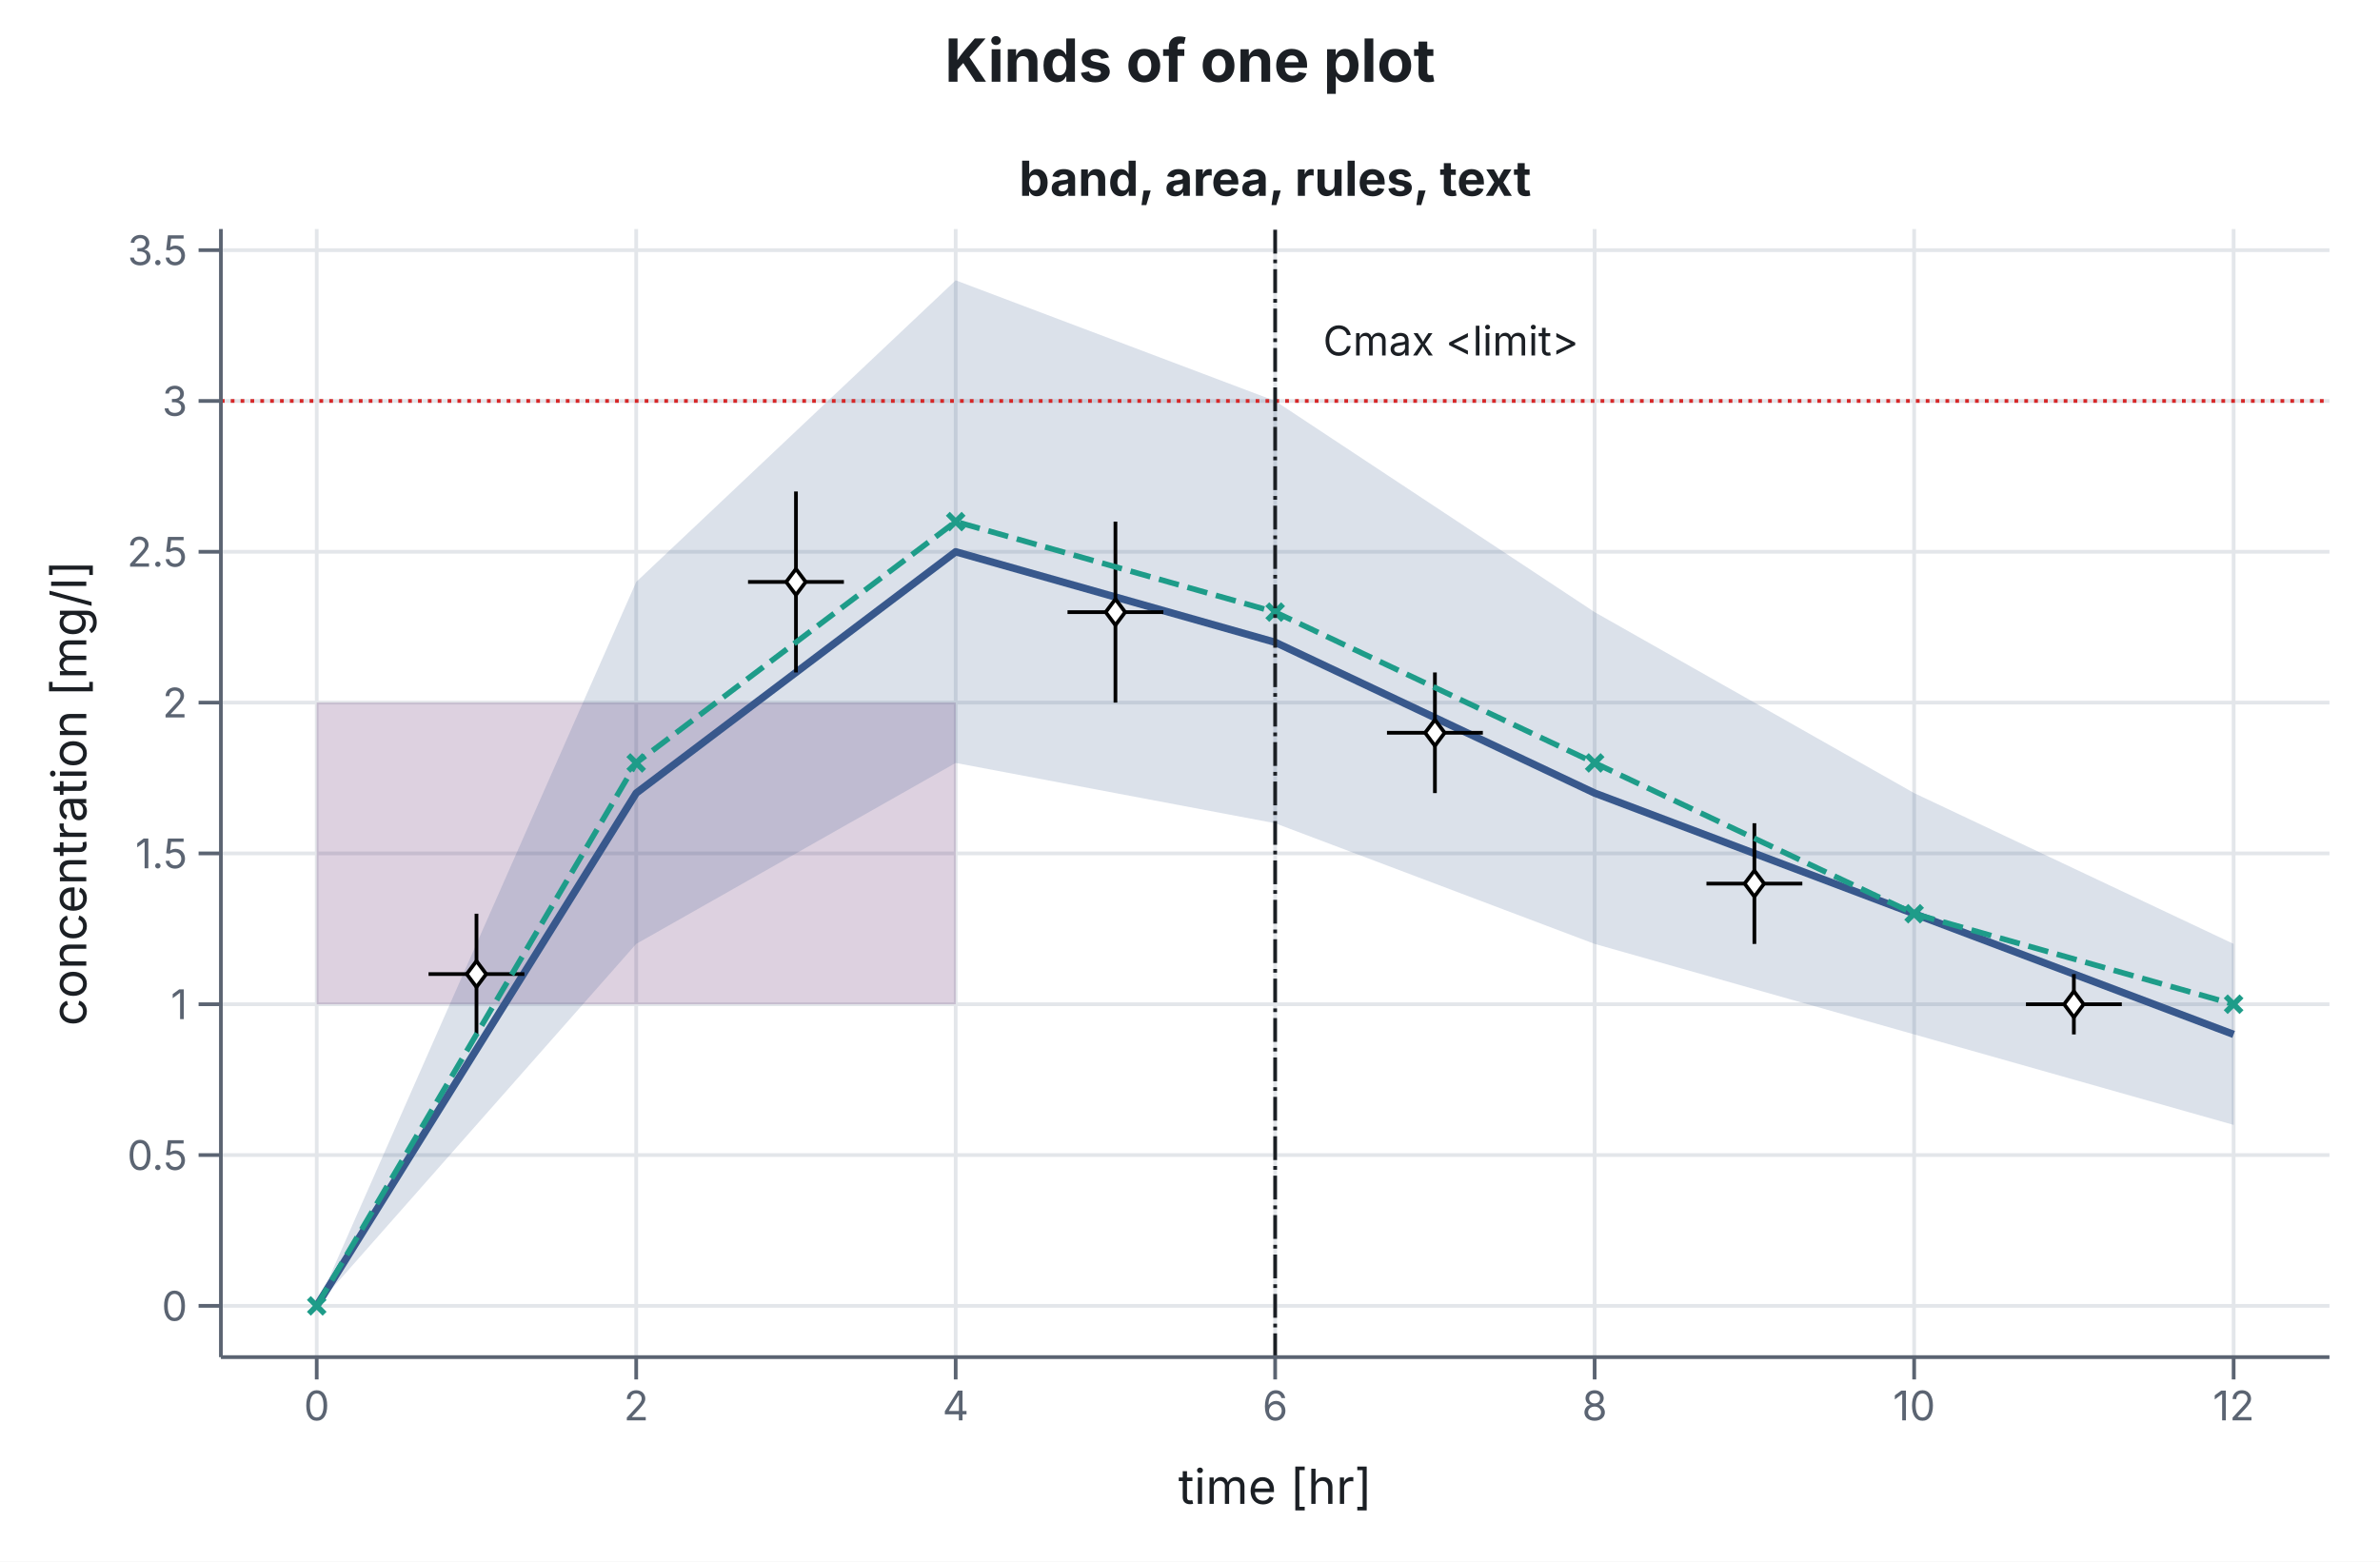
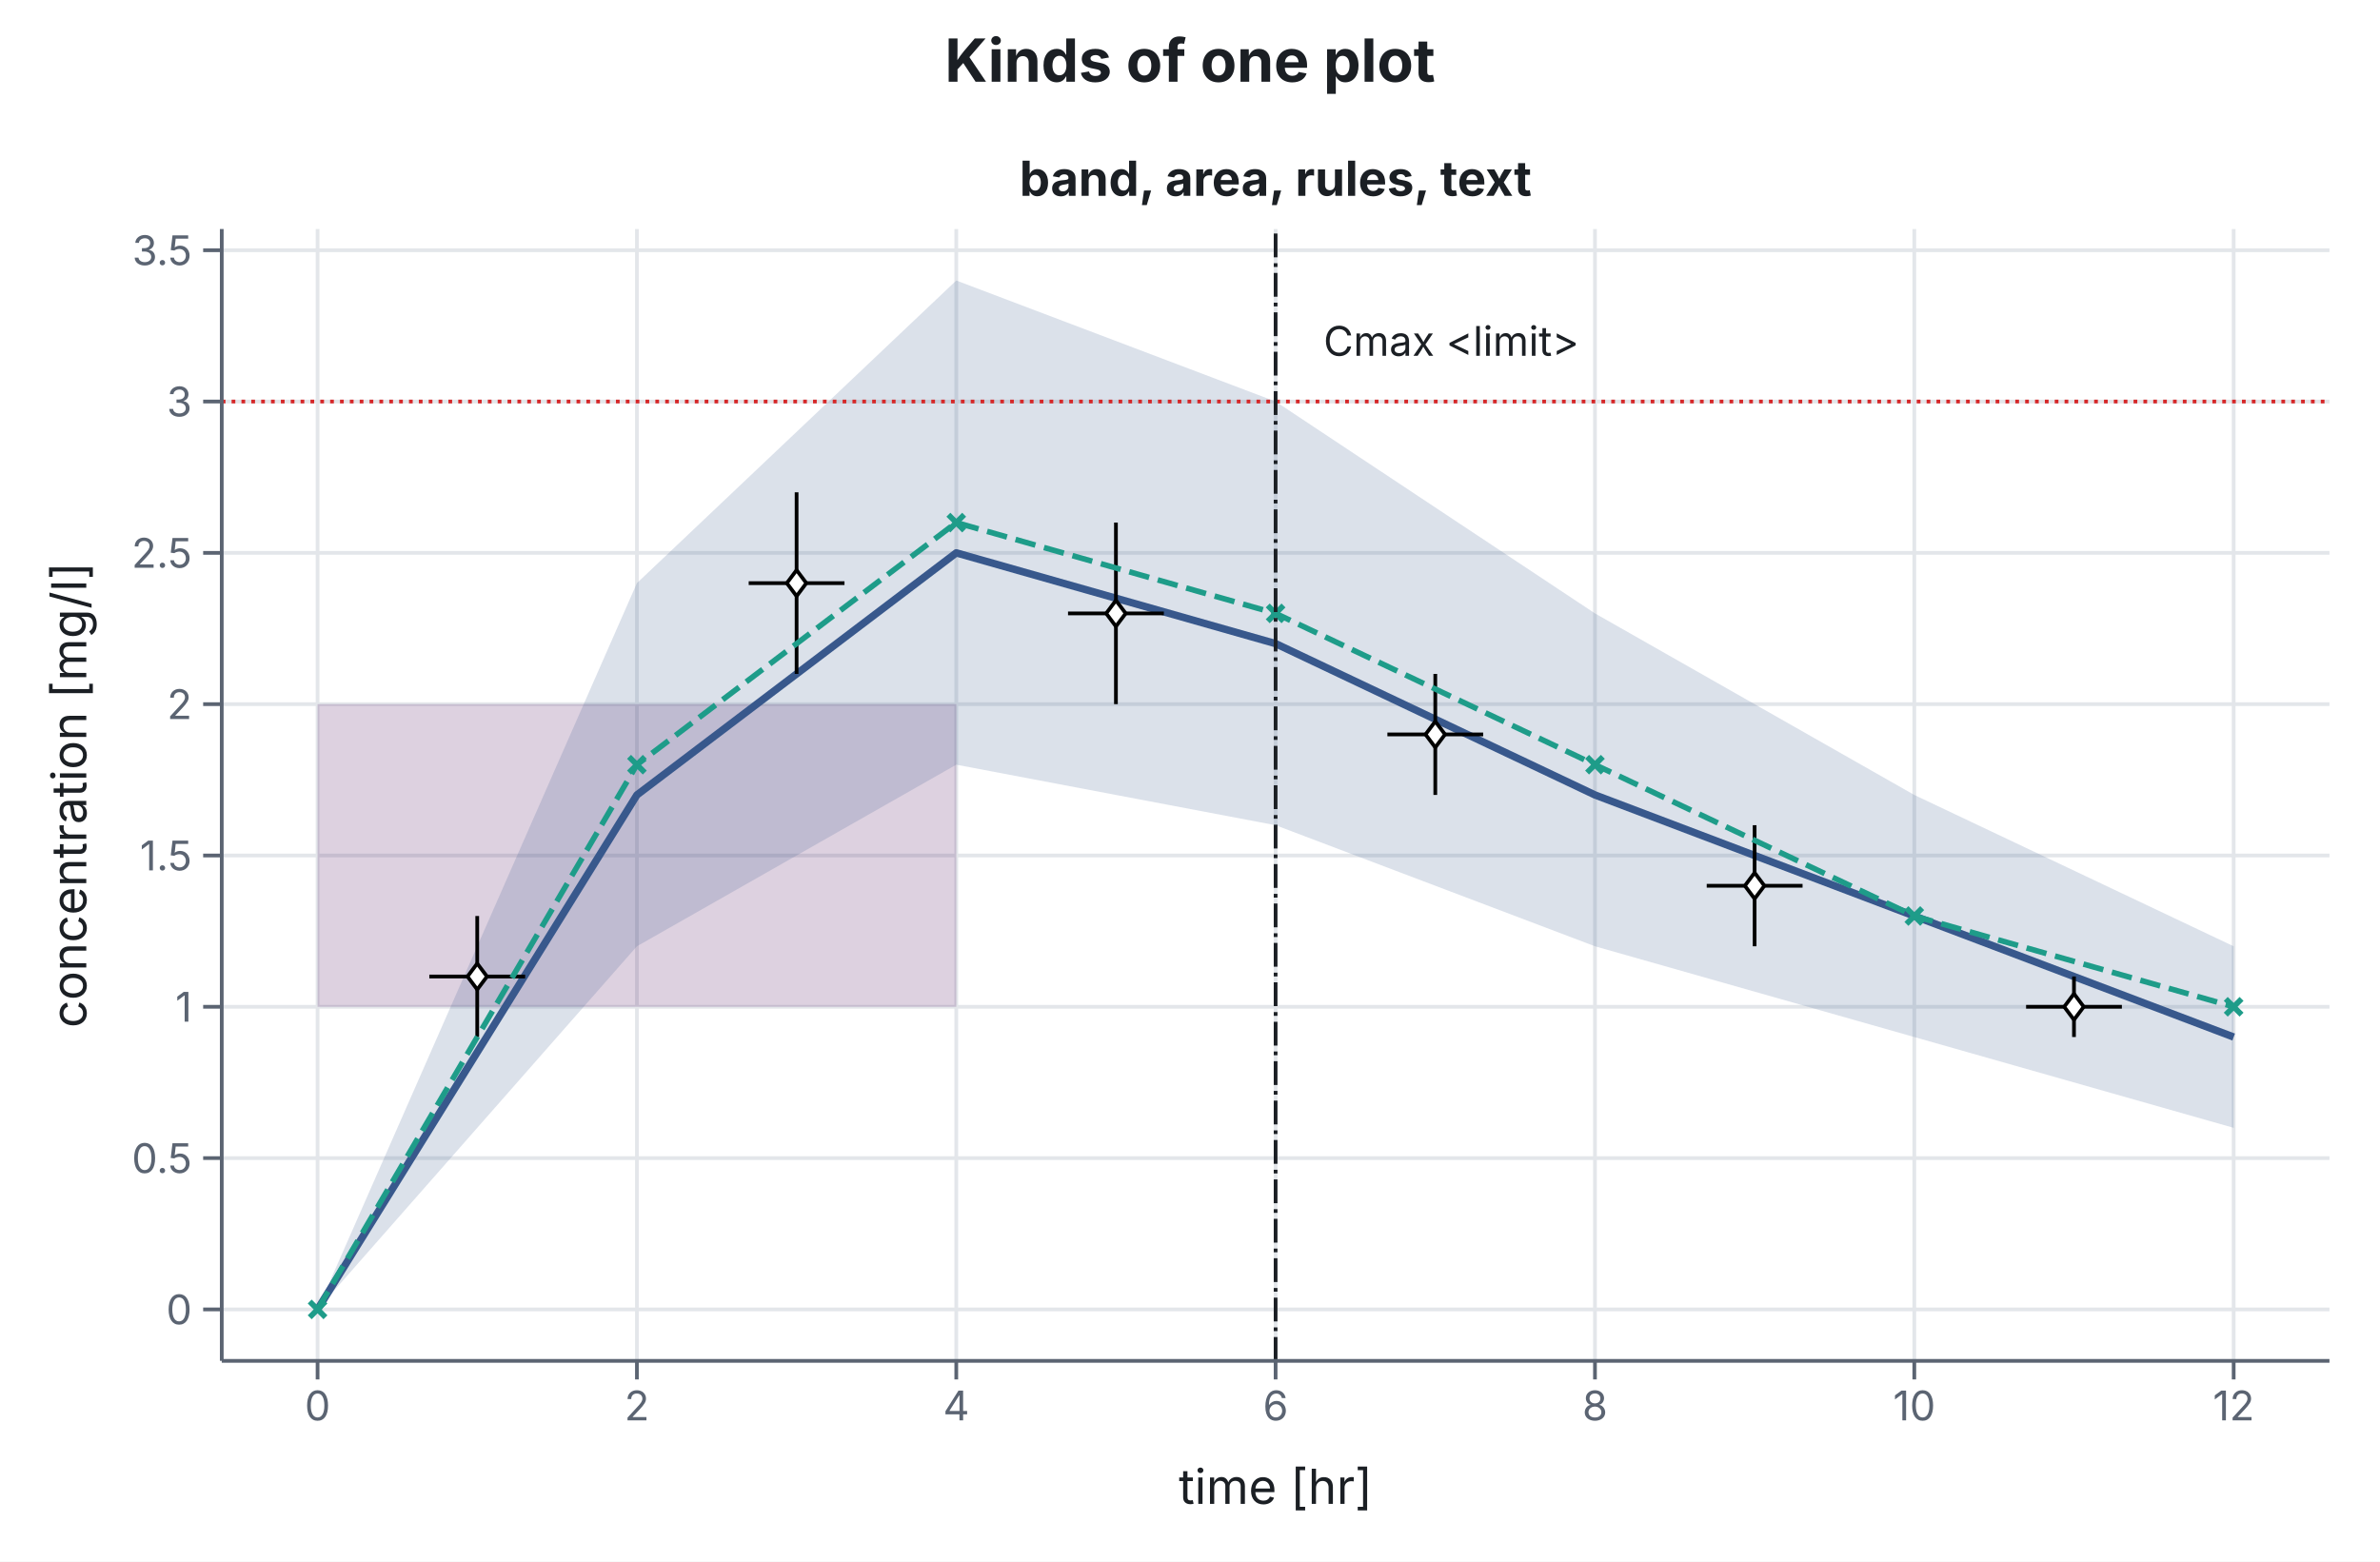
<svg xmlns="http://www.w3.org/2000/svg" width="640" height="420" viewBox="0 0 640 420" class="sbmlsim-figure" role="img" font-family="Inter, -apple-system, BlinkMacSystemFont, 'Segoe UI', Roboto, Helvetica, Arial, sans-serif">
  <defs>
-     <clipPath id="sbmlsim-0950194d0e8f-p0-clip-0">
-       <rect x="59.4" y="29.6" width="567.01" height="303.4" />
+     <clipPath id="sbmlsim-4f05d22a0613-p0-clip-0">
+       <rect x="59.63" y="29.6" width="566.77" height="304.4" />
    </clipPath>
  </defs>
  <g class="charton-background">
    <rect x="0" y="0" width="640" height="420" fill="#ffffff" />
  </g>
  <g class="sbmlsim-figure-title">
    <text x="320" y="16" font-size="16" font-weight="bold" text-anchor="middle" dominant-baseline="middle" fill="#1b1f24">Kinds of one plot</text>
  </g>
  <g class="sbmlsim-plot" data-plot="p" transform="translate(0 32)">
    <g class="charton-title">
-       <text x="342.9" y="15.8" font-size="13" fill="#1b1f24" text-anchor="middle" dominant-baseline="middle" font-weight="bold">band, area, rules, text</text>
+       <text x="343.02" y="15.8" font-size="13" fill="#1b1f24" text-anchor="middle" dominant-baseline="middle" font-weight="bold">band, area, rules, text</text>
    </g>
    <g class="charton-grid" stroke="#e3e6ea" stroke-width="1">
-       <line x1="85.17" y1="29.6" x2="85.17" y2="333" />
-       <line x1="171.08" y1="29.6" x2="171.08" y2="333" />
-       <line x1="256.99" y1="29.6" x2="256.99" y2="333" />
-       <line x1="342.9" y1="29.6" x2="342.9" y2="333" />
-       <line x1="428.81" y1="29.6" x2="428.81" y2="333" />
-       <line x1="514.73" y1="29.6" x2="514.73" y2="333" />
-       <line x1="600.64" y1="29.6" x2="600.64" y2="333" />
-       <line x1="59.4" y1="319.21" x2="626.41" y2="319.21" />
-       <line x1="59.4" y1="278.65" x2="626.41" y2="278.65" />
-       <line x1="59.4" y1="238.09" x2="626.41" y2="238.09" />
-       <line x1="59.4" y1="197.52" x2="626.41" y2="197.52" />
-       <line x1="59.4" y1="156.96" x2="626.41" y2="156.96" />
-       <line x1="59.4" y1="116.4" x2="626.41" y2="116.4" />
-       <line x1="59.4" y1="75.84" x2="626.41" y2="75.84" />
-       <line x1="59.4" y1="35.28" x2="626.41" y2="35.28" />
+       <line x1="85.4" y1="29.6" x2="85.4" y2="334" />
+       <line x1="171.27" y1="29.6" x2="171.27" y2="334" />
+       <line x1="257.15" y1="29.6" x2="257.15" y2="334" />
+       <line x1="343.02" y1="29.6" x2="343.02" y2="334" />
+       <line x1="428.9" y1="29.6" x2="428.9" y2="334" />
+       <line x1="514.77" y1="29.6" x2="514.77" y2="334" />
+       <line x1="600.65" y1="29.6" x2="600.65" y2="334" />
+       <line x1="59.63" y1="320.16" x2="626.41" y2="320.16" />
+       <line x1="59.63" y1="279.47" x2="626.41" y2="279.47" />
+       <line x1="59.63" y1="238.77" x2="626.41" y2="238.77" />
+       <line x1="59.63" y1="198.08" x2="626.41" y2="198.08" />
+       <line x1="59.63" y1="157.38" x2="626.41" y2="157.38" />
+       <line x1="59.63" y1="116.69" x2="626.41" y2="116.69" />
+       <line x1="59.63" y1="75.99" x2="626.41" y2="75.99" />
+       <line x1="59.63" y1="35.3" x2="626.41" y2="35.3" />
    </g>
-     <g class="charton-plot" clip-path="url(#sbmlsim-0950194d0e8f-p0-clip-0)">
+     <g class="charton-plot" clip-path="url(#sbmlsim-4f05d22a0613-p0-clip-0)">
      <g class="sbmlsim-element sbmlsim-area" data-element="area" data-legend="area">
        <g class="charton-mark charton-mark-polygon">
-           <path d="M85.17 156.96L256.99 156.96L256.99 238.09L85.17 238.09Z" fill="#440154" opacity="0.18" />
+           <path d="M85.4 157.38L257.15 157.38L257.15 238.77L85.4 238.77Z" fill="#440154" opacity="0.18" />
        </g>
      </g>
      <g class="sbmlsim-element sbmlsim-band" data-element="band" data-legend="band">
        <g class="charton-mark charton-mark-polygon">
-           <path d="M85.17 319.21L171.08 124.51L256.99 43.39L342.9 75.84L428.81 132.63L514.73 181.3L600.64 221.86L600.64 270.54L514.73 246.2L428.81 221.86L342.9 189.41L256.99 173.19L171.08 221.86L85.17 319.21Z" fill="#38588c" opacity="0.18" />
+           <path d="M85.4 320.16L171.27 124.83L257.15 43.44L343.02 75.99L428.9 132.97L514.77 181.8L600.65 222.5L600.65 271.33L514.77 246.91L428.9 222.5L343.02 189.94L257.15 173.66L171.27 222.5L85.4 320.16Z" fill="#38588c" opacity="0.18" />
        </g>
        <g class="charton-mark charton-mark-path">
-           <path d="M85.17 319.21L171.08 181.3L256.99 116.4L342.9 140.74L428.81 181.3L514.73 213.75L600.64 246.2" fill="none" stroke="#38588c" stroke-width="2" stroke-linejoin="round" />
+           <path d="M85.4 320.16L171.27 181.8L257.15 116.69L343.02 141.1L428.9 181.8L514.77 214.36L600.65 246.91" fill="none" stroke="#38588c" stroke-width="2" stroke-linejoin="round" />
        </g>
      </g>
      <g class="sbmlsim-element sbmlsim-curve" data-element="data" data-legend="data">
        <g class="charton-mark charton-mark-path">
-           <path d="M115.24 229.97L141.01 229.97M201.15 124.51L226.93 124.51M287.06 132.63L312.84 132.63M372.97 165.08L398.75 165.08M458.88 205.64L484.66 205.64M544.79 238.09L570.57 238.09" fill="none" stroke="#000000" stroke-width="1" stroke-linejoin="round" />
+           <path d="M115.45 230.63L141.22 230.63M201.33 124.83L227.09 124.83M287.2 132.97L312.97 132.97M373.08 165.52L398.84 165.52M458.95 206.22L484.72 206.22M544.83 238.77L570.59 238.77" fill="none" stroke="#000000" stroke-width="1" stroke-linejoin="round" />
        </g>
        <g class="charton-mark charton-mark-path">
-           <path d="M128.13 246.2L128.13 213.75M214.04 148.85L214.04 100.18M299.95 156.96L299.95 108.29M385.86 181.3L385.86 148.85M471.77 221.86L471.77 189.41M557.68 246.2L557.68 229.97" fill="none" stroke="#000000" stroke-width="1" stroke-linejoin="round" />
+           <path d="M128.33 246.91L128.33 214.36M214.21 149.24L214.21 100.41M300.08 157.38L300.08 108.55M385.96 181.8L385.96 149.24M471.83 222.5L471.83 189.94M557.71 246.91L557.71 230.63" fill="none" stroke="#000000" stroke-width="1" stroke-linejoin="round" />
        </g>
        <g class="charton-mark charton-mark-point">
-           <path d="M128.13 226.47L130.75 229.97L128.13 233.47L125.5 229.97Z" fill="#ffffff" stroke="#000000" stroke-width="1" />
-           <path d="M214.04 121.01L216.66 124.51L214.04 128.01L211.41 124.51Z" fill="#ffffff" stroke="#000000" stroke-width="1" />
-           <path d="M299.95 129.13L302.57 132.63L299.95 136.13L297.32 132.63Z" fill="#ffffff" stroke="#000000" stroke-width="1" />
-           <path d="M385.86 161.58L388.48 165.08L385.86 168.58L383.23 165.08Z" fill="#ffffff" stroke="#000000" stroke-width="1" />
-           <path d="M471.77 202.14L474.39 205.64L471.77 209.14L469.14 205.64Z" fill="#ffffff" stroke="#000000" stroke-width="1" />
-           <path d="M557.68 234.59L560.31 238.09L557.68 241.59L555.06 238.09Z" fill="#ffffff" stroke="#000000" stroke-width="1" />
+           <path d="M128.33 227.13L130.96 230.63L128.33 234.13L125.71 230.63Z" fill="#ffffff" stroke="#000000" stroke-width="1" />
+           <path d="M214.21 121.33L216.83 124.83L214.21 128.33L211.58 124.83Z" fill="#ffffff" stroke="#000000" stroke-width="1" />
+           <path d="M300.08 129.47L302.71 132.97L300.08 136.47L297.46 132.97Z" fill="#ffffff" stroke="#000000" stroke-width="1" />
+           <path d="M385.96 162.02L388.58 165.52L385.96 169.02L383.33 165.52Z" fill="#ffffff" stroke="#000000" stroke-width="1" />
+           <path d="M471.83 202.72L474.46 206.22L471.83 209.72L469.21 206.22Z" fill="#ffffff" stroke="#000000" stroke-width="1" />
+           <path d="M557.71 235.27L560.33 238.77L557.71 242.27L555.08 238.77Z" fill="#ffffff" stroke="#000000" stroke-width="1" />
        </g>
      </g>
      <g class="sbmlsim-element sbmlsim-curve" data-element="fit" data-legend="fit">
        <g class="charton-mark charton-mark-path">
-           <path d="M85.17 319.21L171.08 173.19L256.99 108.29L342.9 132.63L428.81 173.19L514.73 213.75L600.64 238.09" fill="none" stroke="#1e9c89" stroke-width="1.5" stroke-dasharray="5.55 2.4" stroke-linejoin="round" />
+           <path d="M85.4 320.16L171.27 173.66L257.15 108.55L343.02 132.97L428.9 173.66L514.77 214.36L600.65 238.77" fill="none" stroke="#1e9c89" stroke-width="1.5" stroke-dasharray="5.55 2.4" stroke-linejoin="round" />
        </g>
        <g class="charton-mark charton-mark-point">
-           <path d="M83.05 317.09L87.29 321.33M83.05 321.33L87.29 317.09" fill="none" stroke="#1e9c89" stroke-width="1.5" />
-           <path d="M168.96 171.07L173.2 175.31M168.96 175.31L173.2 171.07" fill="none" stroke="#1e9c89" stroke-width="1.5" />
-           <path d="M254.87 106.17L259.12 110.41M254.87 110.41L259.12 106.17" fill="none" stroke="#1e9c89" stroke-width="1.5" />
-           <path d="M340.78 130.5L345.03 134.75M340.78 134.75L345.03 130.5" fill="none" stroke="#1e9c89" stroke-width="1.5" />
-           <path d="M426.69 171.07L430.94 175.31M426.69 175.31L430.94 171.07" fill="none" stroke="#1e9c89" stroke-width="1.5" />
-           <path d="M512.6 211.63L516.85 215.87M512.6 215.87L516.85 211.63" fill="none" stroke="#1e9c89" stroke-width="1.5" />
-           <path d="M598.51 235.96L602.76 240.21M598.51 240.21L602.76 235.96" fill="none" stroke="#1e9c89" stroke-width="1.5" />
+           <path d="M83.28 318.04L87.52 322.28M83.28 322.28L87.52 318.04" fill="none" stroke="#1e9c89" stroke-width="1.5" />
+           <path d="M169.15 171.54L173.39 175.78M169.15 175.78L173.39 171.54" fill="none" stroke="#1e9c89" stroke-width="1.5" />
+           <path d="M255.03 106.43L259.27 110.67M255.03 110.67L259.27 106.43" fill="none" stroke="#1e9c89" stroke-width="1.5" />
+           <path d="M340.9 130.84L345.14 135.09M340.9 135.09L345.14 130.84" fill="none" stroke="#1e9c89" stroke-width="1.5" />
+           <path d="M426.78 171.54L431.02 175.78M426.78 175.78L431.02 171.54" fill="none" stroke="#1e9c89" stroke-width="1.5" />
+           <path d="M512.65 212.23L516.89 216.48M512.65 216.48L516.89 212.23" fill="none" stroke="#1e9c89" stroke-width="1.5" />
+           <path d="M598.52 236.65L602.77 240.89M598.52 240.89L602.77 236.65" fill="none" stroke="#1e9c89" stroke-width="1.5" />
        </g>
      </g>
      <g class="sbmlsim-element sbmlsim-rule" data-element="limit">
        <g class="charton-mark charton-mark-path">
-           <path d="M59.4 75.84L626.41 75.84" fill="none" stroke="#d62728" stroke-width="1" stroke-dasharray="1 1.65" stroke-linejoin="round" />
+           <path d="M59.63 75.99L626.41 75.99" fill="none" stroke="#d62728" stroke-width="1" stroke-dasharray="1 1.65" stroke-linejoin="round" />
        </g>
      </g>
      <g class="sbmlsim-element sbmlsim-rule" data-element="dose">
        <g class="charton-mark charton-mark-path">
-           <path d="M342.9 333L342.9 29.6" fill="none" stroke="#1b1f24" stroke-width="1" stroke-dasharray="6.4 1.6 1 1.6" stroke-linejoin="round" />
+           <path d="M343.02 334L343.02 29.6" fill="none" stroke="#1b1f24" stroke-width="1" stroke-dasharray="6.4 1.6 1 1.6" stroke-linejoin="round" />
        </g>
      </g>
      <g class="sbmlsim-element sbmlsim-text" data-element="note">
        <g class="charton-mark charton-mark-text">
-           <text x="355.79" y="59.62" font-size="11" fill="#1b1f24" dominant-baseline="middle">Cmax &lt;limit&gt;</text>
+           <text x="355.9" y="59.71" font-size="11" fill="#1b1f24" dominant-baseline="middle">Cmax &lt;limit&gt;</text>
        </g>
      </g>
    </g>
    <g class="charton-axis charton-axis-x" data-axis="x">
      <g class="charton-axis-line">
-         <path d="M59.4 333L626.41 333" fill="none" stroke="#5b6472" stroke-width="1" stroke-linejoin="round" />
+         <path d="M59.63 334L626.41 334" fill="none" stroke="#5b6472" stroke-width="1" stroke-linejoin="round" />
      </g>
      <g class="charton-tick">
-         <path d="M85.17 333L85.17 339" fill="none" stroke="#5b6472" stroke-width="1" stroke-linejoin="round" />
-         <path d="M171.08 333L171.08 339" fill="none" stroke="#5b6472" stroke-width="1" stroke-linejoin="round" />
-         <path d="M256.99 333L256.99 339" fill="none" stroke="#5b6472" stroke-width="1" stroke-linejoin="round" />
-         <path d="M342.9 333L342.9 339" fill="none" stroke="#5b6472" stroke-width="1" stroke-linejoin="round" />
-         <path d="M428.81 333L428.81 339" fill="none" stroke="#5b6472" stroke-width="1" stroke-linejoin="round" />
-         <path d="M514.73 333L514.73 339" fill="none" stroke="#5b6472" stroke-width="1" stroke-linejoin="round" />
-         <path d="M600.64 333L600.64 339" fill="none" stroke="#5b6472" stroke-width="1" stroke-linejoin="round" />
+         <path d="M85.4 334L85.4 339" fill="none" stroke="#5b6472" stroke-width="1" stroke-linejoin="round" />
+         <path d="M171.27 334L171.27 339" fill="none" stroke="#5b6472" stroke-width="1" stroke-linejoin="round" />
+         <path d="M257.15 334L257.15 339" fill="none" stroke="#5b6472" stroke-width="1" stroke-linejoin="round" />
+         <path d="M343.02 334L343.02 339" fill="none" stroke="#5b6472" stroke-width="1" stroke-linejoin="round" />
+         <path d="M428.9 334L428.9 339" fill="none" stroke="#5b6472" stroke-width="1" stroke-linejoin="round" />
+         <path d="M514.77 334L514.77 339" fill="none" stroke="#5b6472" stroke-width="1" stroke-linejoin="round" />
+         <path d="M600.65 334L600.65 339" fill="none" stroke="#5b6472" stroke-width="1" stroke-linejoin="round" />
      </g>
      <g class="charton-tick-label">
-         <text x="85.17" y="342" font-size="11" fill="#5b6472" text-anchor="middle" dominant-baseline="hanging">0</text>
-         <text x="171.08" y="342" font-size="11" fill="#5b6472" text-anchor="middle" dominant-baseline="hanging">2</text>
-         <text x="256.99" y="342" font-size="11" fill="#5b6472" text-anchor="middle" dominant-baseline="hanging">4</text>
-         <text x="342.9" y="342" font-size="11" fill="#5b6472" text-anchor="middle" dominant-baseline="hanging">6</text>
-         <text x="428.81" y="342" font-size="11" fill="#5b6472" text-anchor="middle" dominant-baseline="hanging">8</text>
-         <text x="514.73" y="342" font-size="11" fill="#5b6472" text-anchor="middle" dominant-baseline="hanging">10</text>
-         <text x="600.64" y="342" font-size="11" fill="#5b6472" text-anchor="middle" dominant-baseline="hanging">12</text>
+         <text x="85.4" y="342" font-size="11" fill="#5b6472" text-anchor="middle" dominant-baseline="hanging">0</text>
+         <text x="171.27" y="342" font-size="11" fill="#5b6472" text-anchor="middle" dominant-baseline="hanging">2</text>
+         <text x="257.15" y="342" font-size="11" fill="#5b6472" text-anchor="middle" dominant-baseline="hanging">4</text>
+         <text x="343.02" y="342" font-size="11" fill="#5b6472" text-anchor="middle" dominant-baseline="hanging">6</text>
+         <text x="428.9" y="342" font-size="11" fill="#5b6472" text-anchor="middle" dominant-baseline="hanging">8</text>
+         <text x="514.77" y="342" font-size="11" fill="#5b6472" text-anchor="middle" dominant-baseline="hanging">10</text>
+         <text x="600.65" y="342" font-size="11" fill="#5b6472" text-anchor="middle" dominant-baseline="hanging">12</text>
      </g>
      <g class="charton-axis-title">
-         <text x="342.9" y="363" font-size="13" fill="#1b1f24" text-anchor="middle" dominant-baseline="hanging">time [hr]</text>
+         <text x="343.02" y="363" font-size="13" fill="#1b1f24" text-anchor="middle" dominant-baseline="hanging">time [hr]</text>
      </g>
    </g>
    <g class="charton-axis charton-axis-y" data-axis="y">
      <g class="charton-axis-line">
-         <path d="M59.4 29.6L59.4 333" fill="none" stroke="#5b6472" stroke-width="1" stroke-linejoin="round" />
+         <path d="M59.63 29.6L59.63 334" fill="none" stroke="#5b6472" stroke-width="1" stroke-linejoin="round" />
      </g>
      <g class="charton-tick">
-         <path d="M59.4 319.21L53.4 319.21" fill="none" stroke="#5b6472" stroke-width="1" stroke-linejoin="round" />
-         <path d="M59.4 278.65L53.4 278.65" fill="none" stroke="#5b6472" stroke-width="1" stroke-linejoin="round" />
-         <path d="M59.4 238.09L53.4 238.09" fill="none" stroke="#5b6472" stroke-width="1" stroke-linejoin="round" />
-         <path d="M59.4 197.52L53.4 197.52" fill="none" stroke="#5b6472" stroke-width="1" stroke-linejoin="round" />
-         <path d="M59.4 156.96L53.4 156.96" fill="none" stroke="#5b6472" stroke-width="1" stroke-linejoin="round" />
-         <path d="M59.4 116.4L53.4 116.4" fill="none" stroke="#5b6472" stroke-width="1" stroke-linejoin="round" />
-         <path d="M59.4 75.84L53.4 75.84" fill="none" stroke="#5b6472" stroke-width="1" stroke-linejoin="round" />
-         <path d="M59.4 35.28L53.4 35.28" fill="none" stroke="#5b6472" stroke-width="1" stroke-linejoin="round" />
+         <path d="M59.63 320.16L54.63 320.16" fill="none" stroke="#5b6472" stroke-width="1" stroke-linejoin="round" />
+         <path d="M59.63 279.47L54.63 279.47" fill="none" stroke="#5b6472" stroke-width="1" stroke-linejoin="round" />
+         <path d="M59.63 238.77L54.63 238.77" fill="none" stroke="#5b6472" stroke-width="1" stroke-linejoin="round" />
+         <path d="M59.63 198.08L54.63 198.08" fill="none" stroke="#5b6472" stroke-width="1" stroke-linejoin="round" />
+         <path d="M59.63 157.38L54.63 157.38" fill="none" stroke="#5b6472" stroke-width="1" stroke-linejoin="round" />
+         <path d="M59.63 116.69L54.63 116.69" fill="none" stroke="#5b6472" stroke-width="1" stroke-linejoin="round" />
+         <path d="M59.63 75.99L54.63 75.99" fill="none" stroke="#5b6472" stroke-width="1" stroke-linejoin="round" />
+         <path d="M59.63 35.3L54.63 35.3" fill="none" stroke="#5b6472" stroke-width="1" stroke-linejoin="round" />
      </g>
      <g class="charton-tick-label">
-         <text x="50.4" y="319.21" font-size="11" fill="#5b6472" text-anchor="end" dominant-baseline="central">0</text>
-         <text x="50.4" y="278.65" font-size="11" fill="#5b6472" text-anchor="end" dominant-baseline="central">0.5</text>
-         <text x="50.4" y="238.09" font-size="11" fill="#5b6472" text-anchor="end" dominant-baseline="central">1</text>
-         <text x="50.4" y="197.52" font-size="11" fill="#5b6472" text-anchor="end" dominant-baseline="central">1.5</text>
-         <text x="50.4" y="156.96" font-size="11" fill="#5b6472" text-anchor="end" dominant-baseline="central">2</text>
-         <text x="50.4" y="116.4" font-size="11" fill="#5b6472" text-anchor="end" dominant-baseline="central">2.5</text>
-         <text x="50.4" y="75.84" font-size="11" fill="#5b6472" text-anchor="end" dominant-baseline="central">3</text>
-         <text x="50.4" y="35.28" font-size="11" fill="#5b6472" text-anchor="end" dominant-baseline="central">3.5</text>
+         <text x="51.63" y="320.16" font-size="11" fill="#5b6472" text-anchor="end" dominant-baseline="central">0</text>
+         <text x="51.63" y="279.47" font-size="11" fill="#5b6472" text-anchor="end" dominant-baseline="central">0.5</text>
+         <text x="51.63" y="238.77" font-size="11" fill="#5b6472" text-anchor="end" dominant-baseline="central">1</text>
+         <text x="51.63" y="198.08" font-size="11" fill="#5b6472" text-anchor="end" dominant-baseline="central">1.5</text>
+         <text x="51.63" y="157.38" font-size="11" fill="#5b6472" text-anchor="end" dominant-baseline="central">2</text>
+         <text x="51.63" y="116.69" font-size="11" fill="#5b6472" text-anchor="end" dominant-baseline="central">2.5</text>
+         <text x="51.63" y="75.99" font-size="11" fill="#5b6472" text-anchor="end" dominant-baseline="central">3</text>
+         <text x="51.63" y="35.3" font-size="11" fill="#5b6472" text-anchor="end" dominant-baseline="central">3.5</text>
      </g>
      <g class="charton-axis-title">
-         <text x="18.5" y="181.3" font-size="13" fill="#1b1f24" text-anchor="middle" dominant-baseline="middle" transform="rotate(-90 18.5 181.3)">concentration [mg/l]</text>
+         <text x="18.5" y="181.8" font-size="13" fill="#1b1f24" text-anchor="middle" dominant-baseline="middle" transform="rotate(-90 18.5 181.8)">concentration [mg/l]</text>
      </g>
    </g>
  </g>
</svg>
